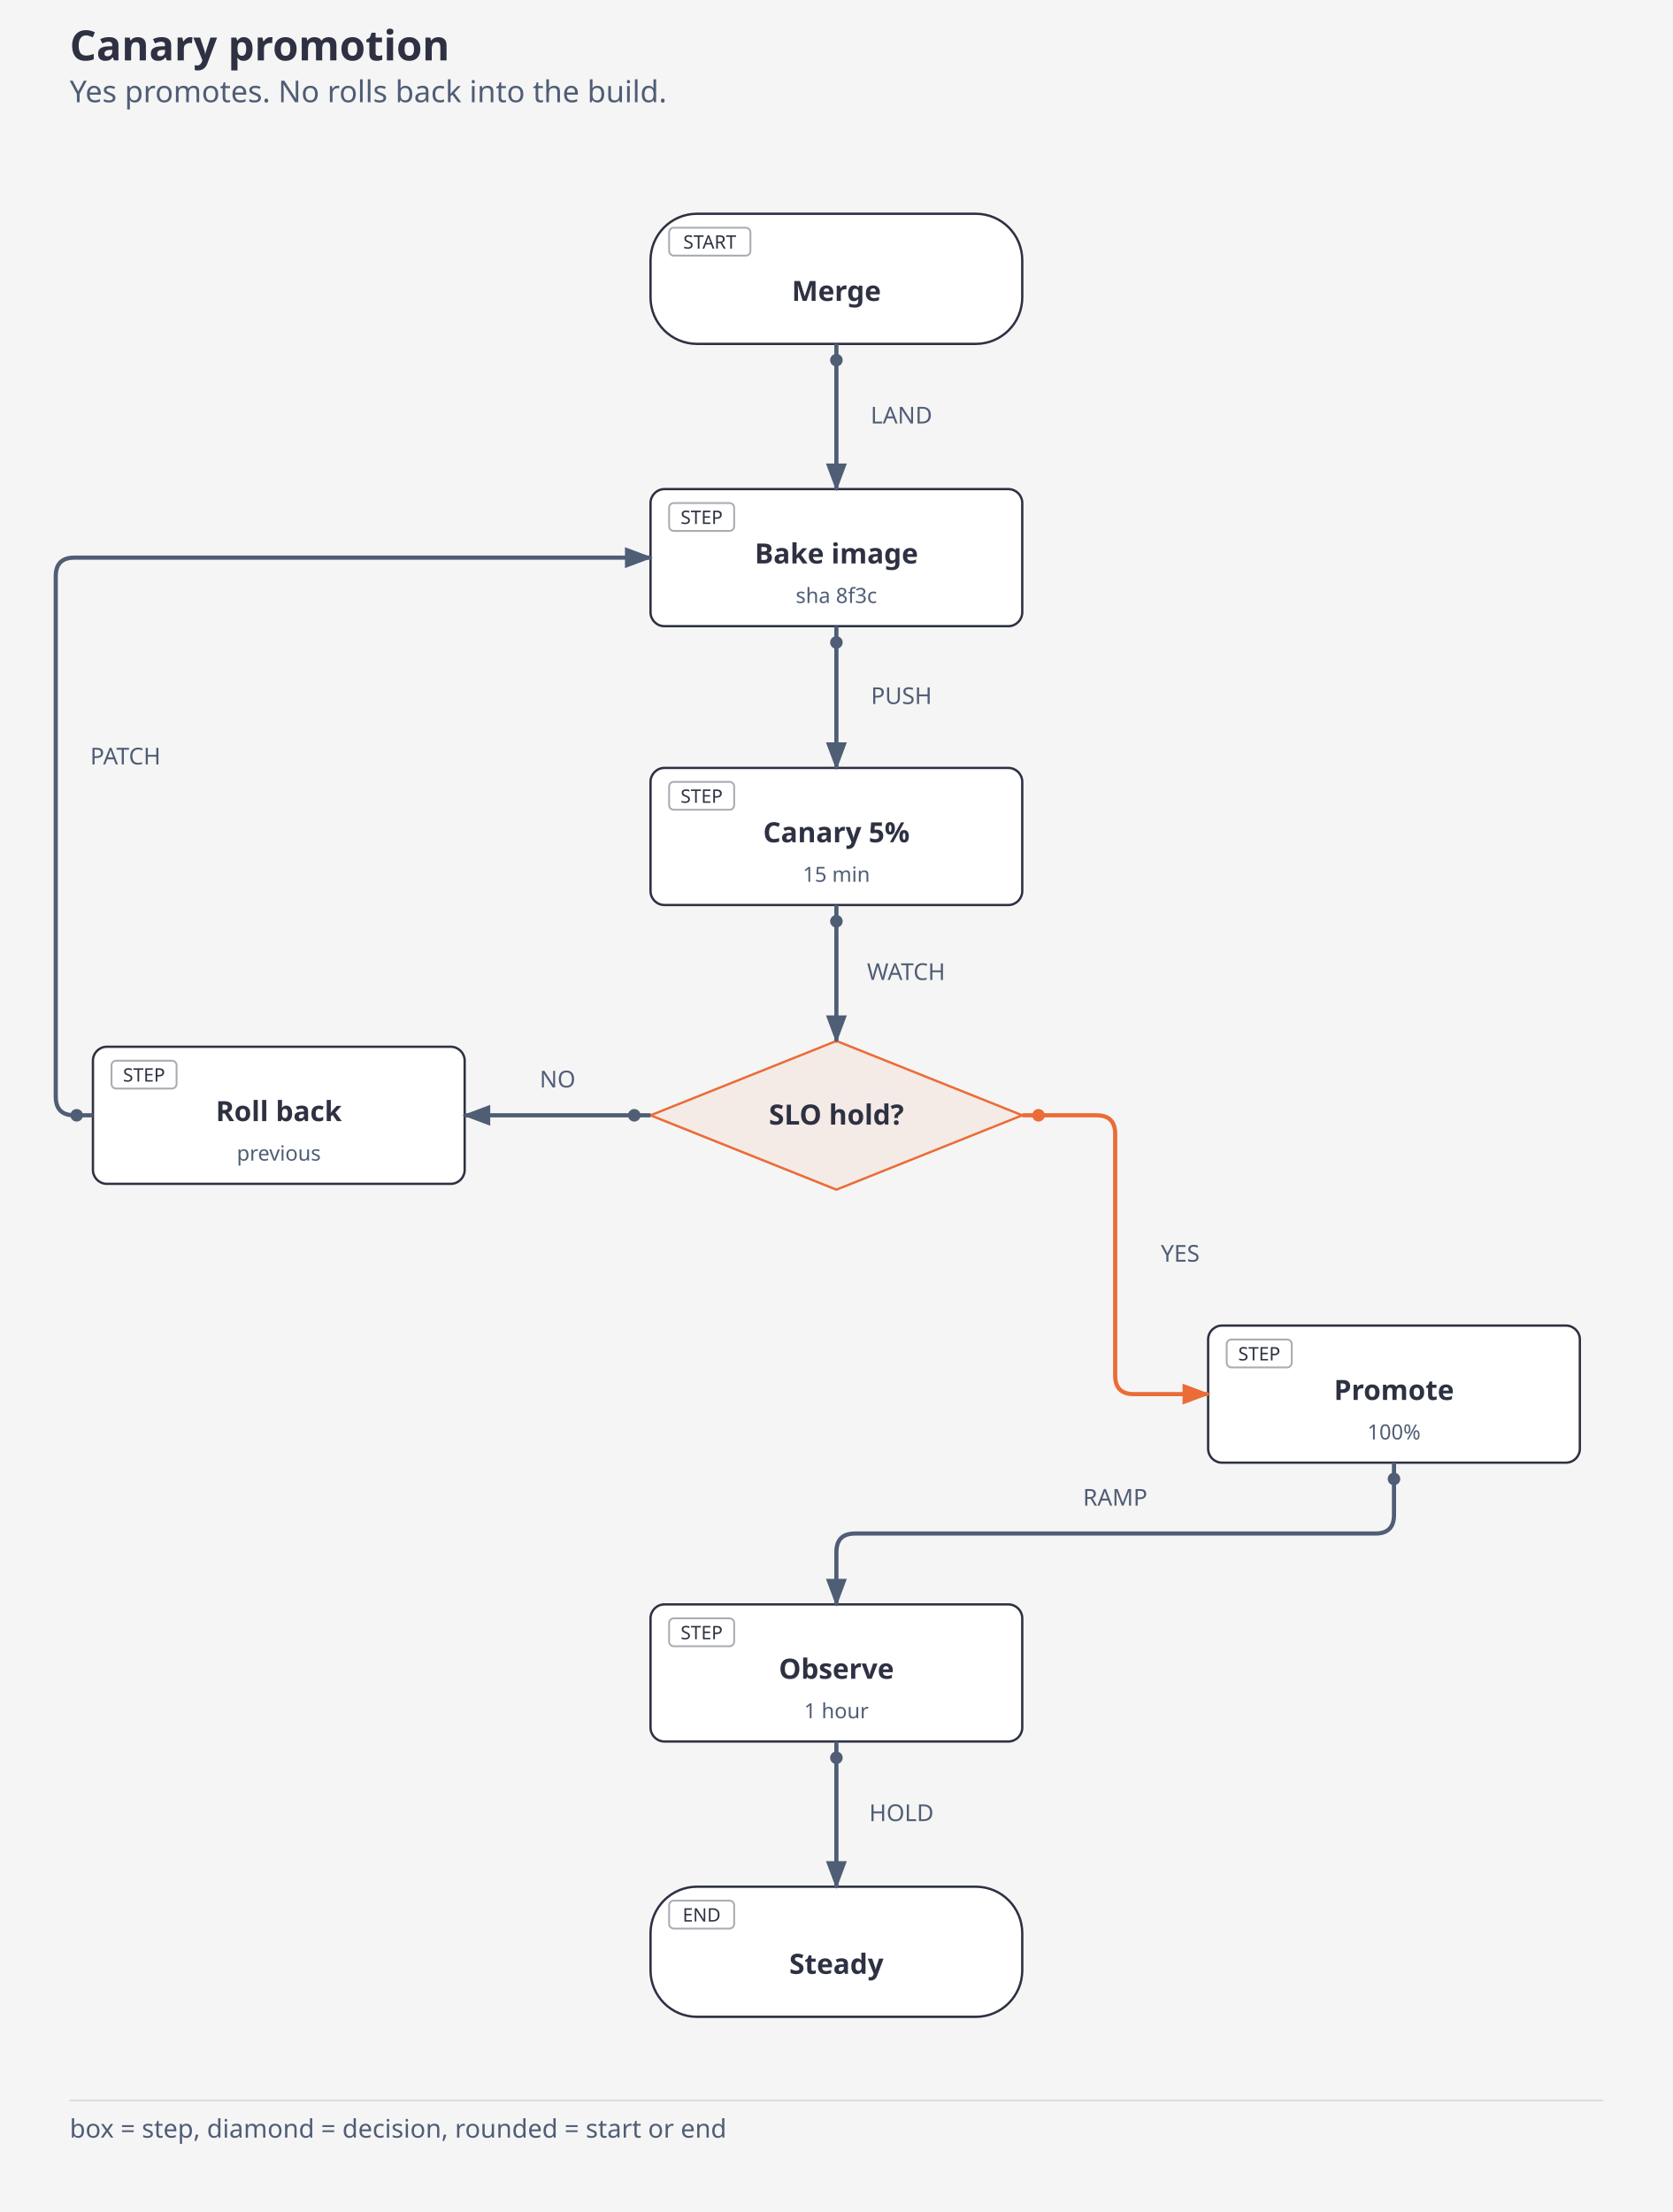
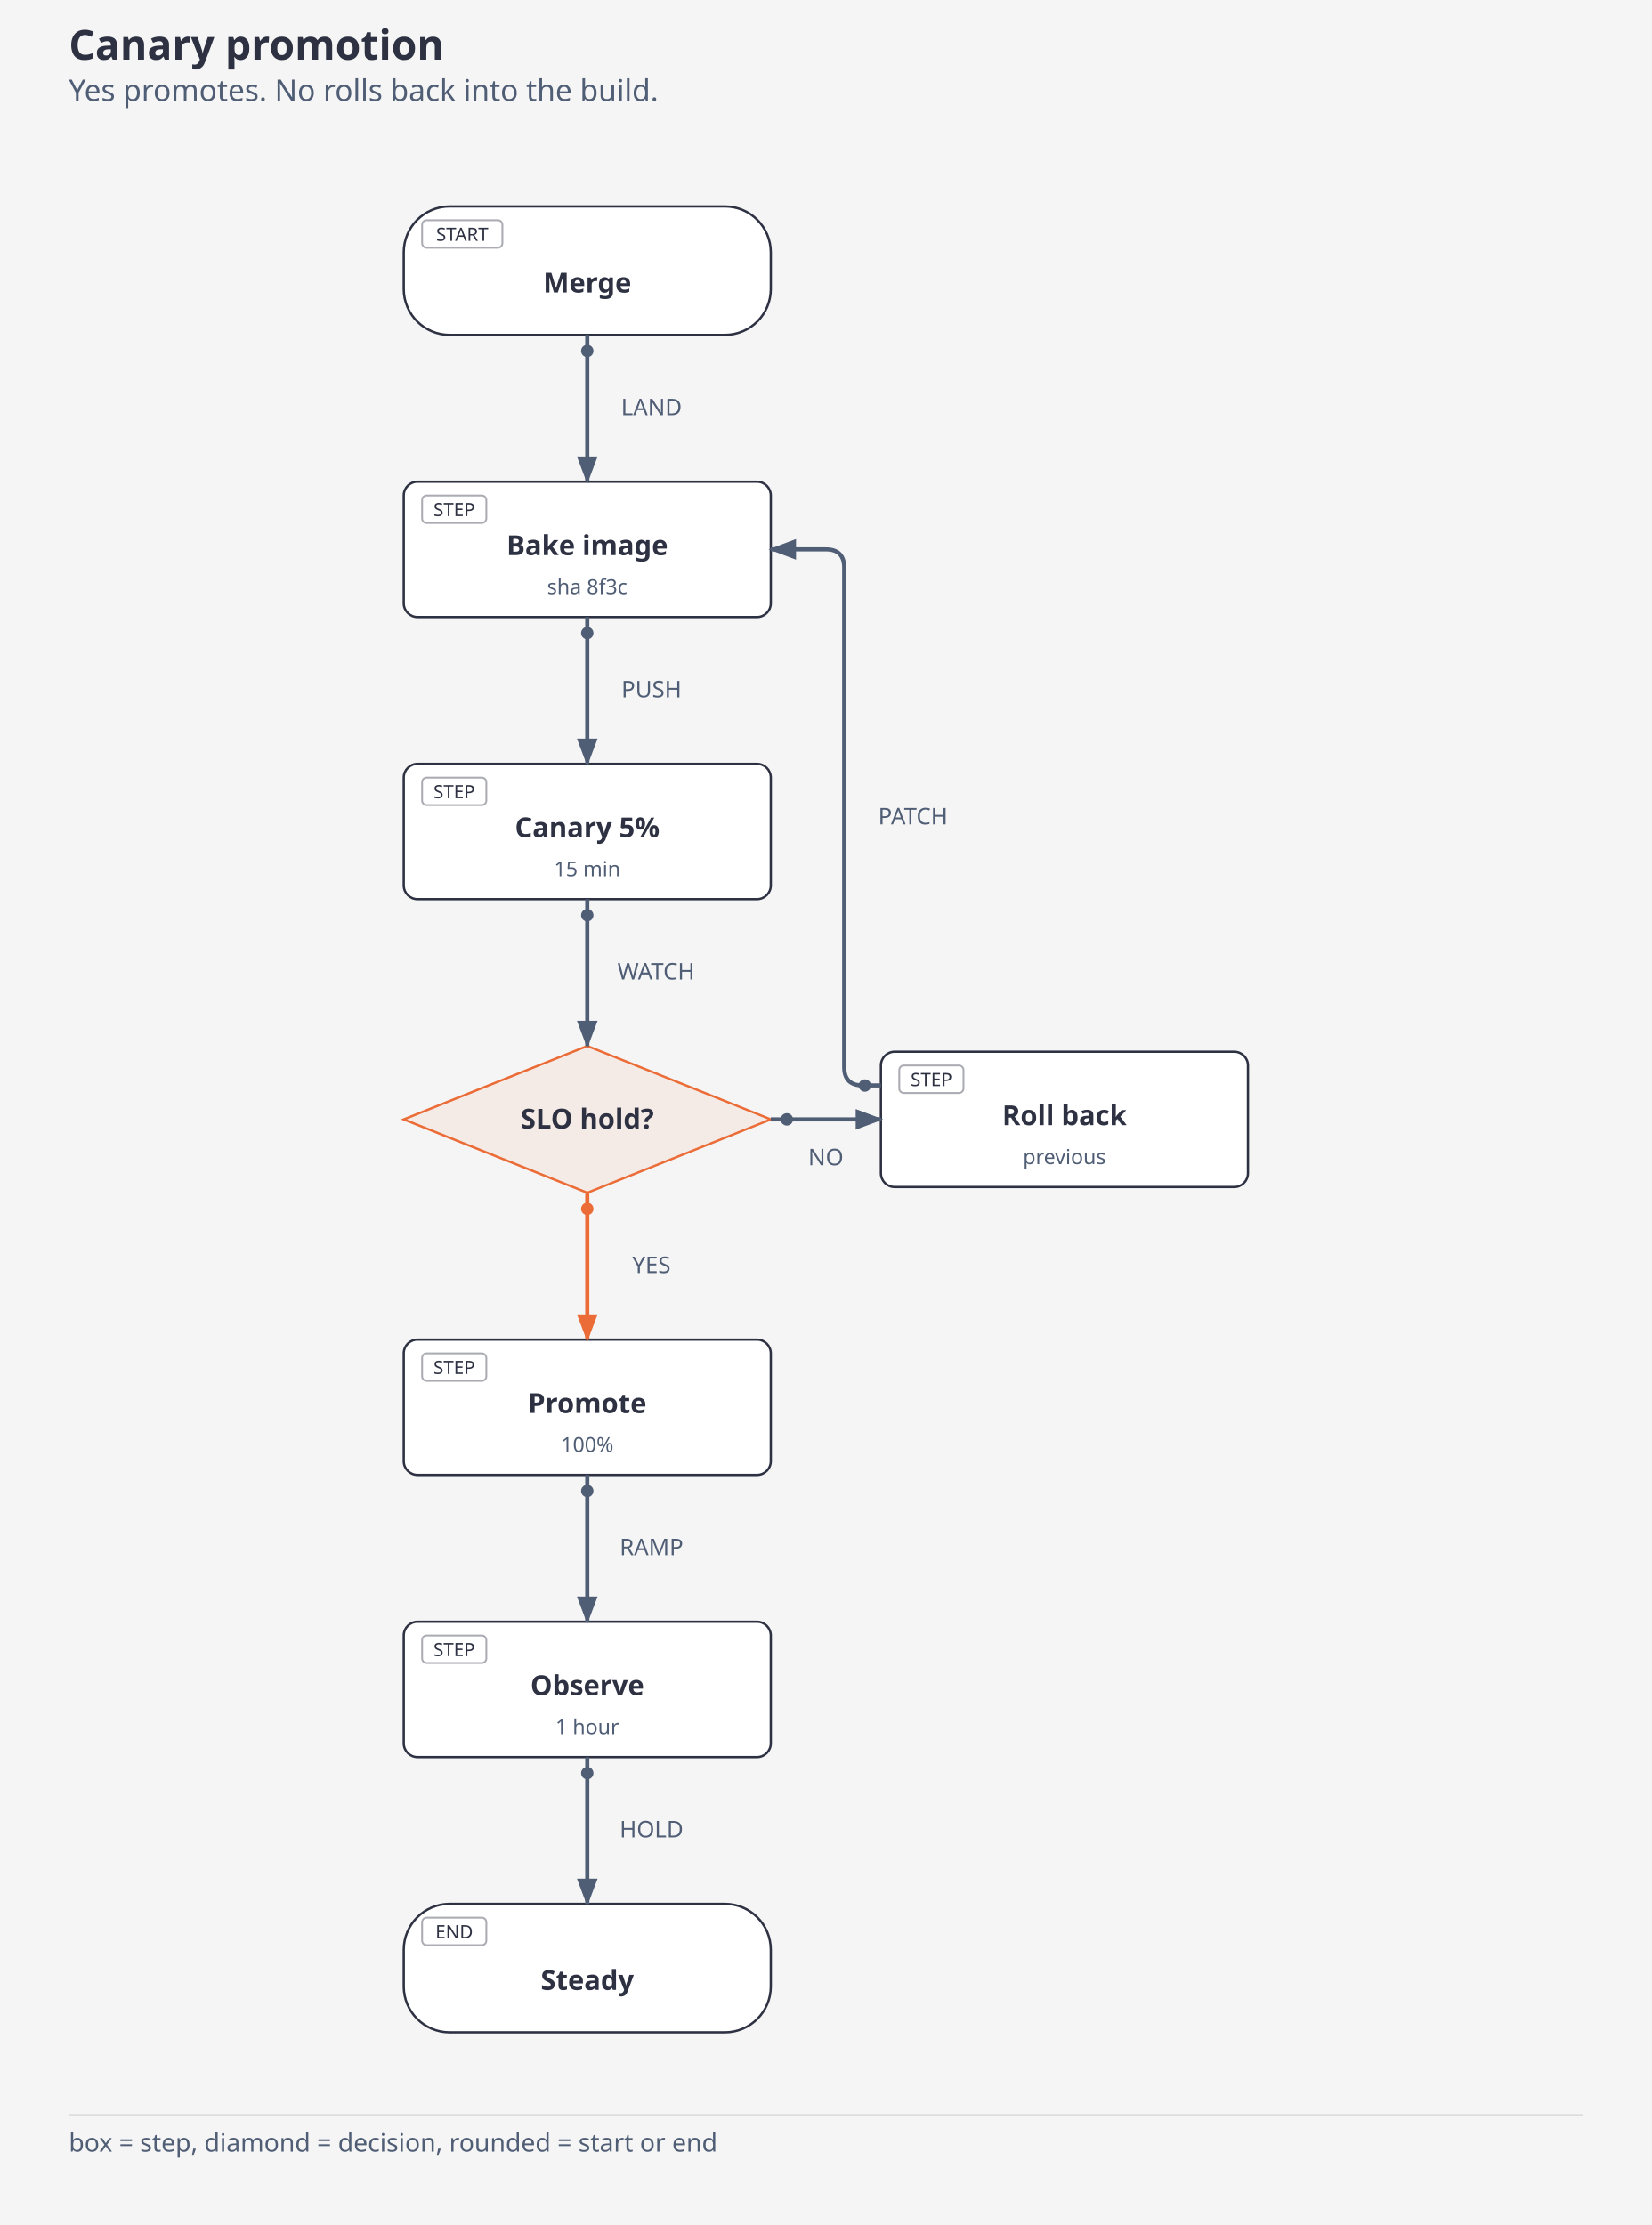
- <svg xmlns="http://www.w3.org/2000/svg" role="graphics-document" aria-roledescription="flow diagram" viewBox="0 0 720 952" width="720">
-   <rect width="720" height="952" fill="#f5f5f5" aria-hidden="true" />
+ <svg xmlns="http://www.w3.org/2000/svg" role="graphics-document" aria-roledescription="flow diagram" viewBox="0 0 720 970" width="720">
+   <rect width="720" height="970" fill="#f5f5f5" aria-hidden="true" />
  <defs>
    <marker id="a" markerWidth="12" markerHeight="9" refX="11" refY="4.5" orient="auto" markerUnits="userSpaceOnUse">
      <polygon points="0 0,12 4.5,0 9" fill="#4f5d75" />
    </marker>
    <marker id="aa" markerWidth="12" markerHeight="9" refX="11" refY="4.5" orient="auto" markerUnits="userSpaceOnUse">
      <polygon points="0 0,12 4.5,0 9" fill="#eb6c36" />
    </marker>
    <marker id="al" markerWidth="12" markerHeight="9" refX="11" refY="4.5" orient="auto" markerUnits="userSpaceOnUse">
      <polygon points="0 0,12 4.5,0 9" fill="#2e5aa8" />
    </marker>
    <marker id="ar" markerWidth="12" markerHeight="9" refX="11" refY="4.5" orient="auto" markerUnits="userSpaceOnUse">
      <polygon points="0 0,12 4.5,0 9" fill="#7a8399" />
    </marker>
  </defs>
  <text x="30" y="26" font-size="18" font-weight="600" font-family="system-ui, 'Segoe UI', sans-serif" fill="#2d3142">Canary promotion</text>
  <text x="30" y="44" font-size="13" font-family="system-ui, 'Segoe UI', sans-serif" fill="#4f5d75">Yes promotes. No rolls back into the build.</text>
-   <rect x="280" y="92" width="160" height="56" rx="20" fill="#f5f5f5" aria-hidden="true" />
-   <rect x="280" y="92" width="160" height="56" rx="20" fill="#ffffff" stroke="#2d3142" data-node="merge" data-label="Merge" role="graphics-symbol" aria-roledescription="start or end" aria-label="Merge" />
-   <rect x="288" y="98" width="35" height="12" rx="2" fill="none" stroke="#2d3142" stroke-opacity=".4" stroke-width=".8" aria-hidden="true" />
-   <text x="305.5" y="107" font-size="8" font-family="system-ui, 'Segoe UI', sans-serif" fill="#2d3142" text-anchor="middle" aria-hidden="true">START</text>
-   <text x="360" y="129.5" font-size="12" font-weight="600" font-family="system-ui, 'Segoe UI', sans-serif" fill="#2d3142" text-anchor="middle" aria-hidden="true">Merge</text>
-   <rect x="280" y="210.5" width="160" height="59" rx="6" fill="#f5f5f5" aria-hidden="true" />
-   <rect x="280" y="210.5" width="160" height="59" rx="6" fill="#ffffff" stroke="#2d3142" data-node="build" data-label="Bake image" role="graphics-symbol" aria-roledescription="box" aria-label="Bake image, sha 8f3c" />
-   <rect x="288" y="216.5" width="28" height="12" rx="2" fill="none" stroke="#2d3142" stroke-opacity=".4" stroke-width=".8" aria-hidden="true" />
-   <text x="302" y="225.5" font-size="8" font-family="system-ui, 'Segoe UI', sans-serif" fill="#2d3142" text-anchor="middle" aria-hidden="true">STEP</text>
-   <text x="360" y="242.5" font-size="12" font-weight="600" font-family="system-ui, 'Segoe UI', sans-serif" fill="#2d3142" text-anchor="middle" aria-hidden="true">Bake image</text>
-   <text x="360" y="259.5" font-size="9" font-family="system-ui, 'Segoe UI', sans-serif" fill="#4f5d75" text-anchor="middle" aria-hidden="true">sha 8f3c</text>
-   <rect x="280" y="330.5" width="160" height="59" rx="6" fill="#f5f5f5" aria-hidden="true" />
-   <rect x="280" y="330.5" width="160" height="59" rx="6" fill="#ffffff" stroke="#2d3142" data-node="canary" data-label="Canary 5%" role="graphics-symbol" aria-roledescription="box" aria-label="Canary 5%, 15 min" />
-   <rect x="288" y="336.5" width="28" height="12" rx="2" fill="none" stroke="#2d3142" stroke-opacity=".4" stroke-width=".8" aria-hidden="true" />
-   <text x="302" y="345.5" font-size="8" font-family="system-ui, 'Segoe UI', sans-serif" fill="#2d3142" text-anchor="middle" aria-hidden="true">STEP</text>
-   <text x="360" y="362.5" font-size="12" font-weight="600" font-family="system-ui, 'Segoe UI', sans-serif" fill="#2d3142" text-anchor="middle" aria-hidden="true">Canary 5%</text>
-   <text x="360" y="379.5" font-size="9" font-family="system-ui, 'Segoe UI', sans-serif" fill="#4f5d75" text-anchor="middle" aria-hidden="true">15 min</text>
-   <polygon points="360,448 440,480 360,512 280,480" fill="#f5f5f5" aria-hidden="true" />
-   <polygon points="360,448 440,480 360,512 280,480" fill="rgba(235,108,54,0.08)" stroke="#eb6c36" data-node="slo" data-label="SLO hold?" data-cx="360" data-cy="480" role="graphics-symbol" aria-roledescription="decision" aria-label="SLO hold?" />
-   <text x="360" y="484" font-size="12" font-weight="600" font-family="system-ui, 'Segoe UI', sans-serif" fill="#2d3142" text-anchor="middle" aria-hidden="true">SLO hold?</text>
-   <rect x="40" y="450.5" width="160" height="59" rx="6" fill="#f5f5f5" aria-hidden="true" />
-   <rect x="40" y="450.5" width="160" height="59" rx="6" fill="#ffffff" stroke="#2d3142" data-node="rollback" data-label="Roll back" role="graphics-symbol" aria-roledescription="box" aria-label="Roll back, previous" />
-   <rect x="48" y="456.5" width="28" height="12" rx="2" fill="none" stroke="#2d3142" stroke-opacity=".4" stroke-width=".8" aria-hidden="true" />
-   <text x="62" y="465.5" font-size="8" font-family="system-ui, 'Segoe UI', sans-serif" fill="#2d3142" text-anchor="middle" aria-hidden="true">STEP</text>
-   <text x="120" y="482.5" font-size="12" font-weight="600" font-family="system-ui, 'Segoe UI', sans-serif" fill="#2d3142" text-anchor="middle" aria-hidden="true">Roll back</text>
-   <text x="120" y="499.5" font-size="9" font-family="system-ui, 'Segoe UI', sans-serif" fill="#4f5d75" text-anchor="middle" aria-hidden="true">previous</text>
-   <rect x="520" y="570.5" width="160" height="59" rx="6" fill="#f5f5f5" aria-hidden="true" />
-   <rect x="520" y="570.5" width="160" height="59" rx="6" fill="#ffffff" stroke="#2d3142" data-node="promote" data-label="Promote" role="graphics-symbol" aria-roledescription="box" aria-label="Promote, 100%" />
-   <rect x="528" y="576.5" width="28" height="12" rx="2" fill="none" stroke="#2d3142" stroke-opacity=".4" stroke-width=".8" aria-hidden="true" />
-   <text x="542" y="585.5" font-size="8" font-family="system-ui, 'Segoe UI', sans-serif" fill="#2d3142" text-anchor="middle" aria-hidden="true">STEP</text>
-   <text x="600" y="602.5" font-size="12" font-weight="600" font-family="system-ui, 'Segoe UI', sans-serif" fill="#2d3142" text-anchor="middle" aria-hidden="true">Promote</text>
-   <text x="600" y="619.5" font-size="9" font-family="system-ui, 'Segoe UI', sans-serif" fill="#4f5d75" text-anchor="middle" aria-hidden="true">100%</text>
-   <rect x="280" y="690.5" width="160" height="59" rx="6" fill="#f5f5f5" aria-hidden="true" />
-   <rect x="280" y="690.5" width="160" height="59" rx="6" fill="#ffffff" stroke="#2d3142" data-node="observe" data-label="Observe" role="graphics-symbol" aria-roledescription="box" aria-label="Observe, 1 hour" />
-   <rect x="288" y="696.5" width="28" height="12" rx="2" fill="none" stroke="#2d3142" stroke-opacity=".4" stroke-width=".8" aria-hidden="true" />
-   <text x="302" y="705.5" font-size="8" font-family="system-ui, 'Segoe UI', sans-serif" fill="#2d3142" text-anchor="middle" aria-hidden="true">STEP</text>
-   <text x="360" y="722.5" font-size="12" font-weight="600" font-family="system-ui, 'Segoe UI', sans-serif" fill="#2d3142" text-anchor="middle" aria-hidden="true">Observe</text>
-   <text x="360" y="739.5" font-size="9" font-family="system-ui, 'Segoe UI', sans-serif" fill="#4f5d75" text-anchor="middle" aria-hidden="true">1 hour</text>
-   <rect x="280" y="812" width="160" height="56" rx="20" fill="#f5f5f5" aria-hidden="true" />
-   <rect x="280" y="812" width="160" height="56" rx="20" fill="#ffffff" stroke="#2d3142" data-node="steady" data-label="Steady" role="graphics-symbol" aria-roledescription="start or end" aria-label="Steady" />
-   <rect x="288" y="818" width="28" height="12" rx="2" fill="none" stroke="#2d3142" stroke-opacity=".4" stroke-width=".8" aria-hidden="true" />
-   <text x="302" y="827" font-size="8" font-family="system-ui, 'Segoe UI', sans-serif" fill="#2d3142" text-anchor="middle" aria-hidden="true">END</text>
-   <text x="360" y="849.5" font-size="12" font-weight="600" font-family="system-ui, 'Segoe UI', sans-serif" fill="#2d3142" text-anchor="middle" aria-hidden="true">Steady</text>
-   <path d="M360,148 L360,210.5" fill="none" stroke="#4f5d75" stroke-width="1.8" marker-end="url(#a)" data-from="merge" data-to="build" data-label="land" data-id="merge-&gt;build:land" data-from-port="s" data-to-port="n" role="graphics-symbol" aria-roledescription="arrow" aria-label="Merge to Bake image: land" />
-   <circle cx="360" cy="155" r="2.7" fill="#4f5d75" aria-hidden="true" />
-   <rect x="368" y="170.25" width="40" height="16" rx="2" fill="#f5f5f5" aria-hidden="true" />
-   <text x="388" y="182.25" font-size="10" font-family="system-ui, 'Segoe UI', sans-serif" fill="#4f5d75" text-anchor="middle" aria-hidden="true">LAND</text>
-   <path d="M360,269.5 L360,330.5" fill="none" stroke="#4f5d75" stroke-width="1.8" marker-end="url(#a)" data-from="build" data-to="canary" data-label="push" data-id="build-&gt;canary:push" data-from-port="s" data-to-port="n" role="graphics-symbol" aria-roledescription="arrow" aria-label="Bake image to Canary 5%: push" />
-   <circle cx="360" cy="276.5" r="2.7" fill="#4f5d75" aria-hidden="true" />
-   <rect x="368" y="291" width="40" height="16" rx="2" fill="#f5f5f5" aria-hidden="true" />
-   <text x="388" y="303" font-size="10" font-family="system-ui, 'Segoe UI', sans-serif" fill="#4f5d75" text-anchor="middle" aria-hidden="true">PUSH</text>
-   <path d="M360,389.5 L360,448" fill="none" stroke="#4f5d75" stroke-width="1.8" marker-end="url(#a)" data-from="canary" data-to="slo" data-label="watch" data-id="canary-&gt;slo:watch" data-from-port="s" data-to-port="n" role="graphics-symbol" aria-roledescription="arrow" aria-label="Canary 5% to SLO hold?: watch" />
-   <circle cx="360" cy="396.5" r="2.7" fill="#4f5d75" aria-hidden="true" />
-   <rect x="368" y="409.75" width="44" height="16" rx="2" fill="#f5f5f5" aria-hidden="true" />
-   <text x="390" y="421.75" font-size="10" font-family="system-ui, 'Segoe UI', sans-serif" fill="#4f5d75" text-anchor="middle" aria-hidden="true">WATCH</text>
-   <path d="M440,480 L472,480 Q480,480 480,488 L480,592 Q480,600 488,600 L520,600" fill="none" stroke="#eb6c36" stroke-width="1.8" marker-end="url(#aa)" data-from="slo" data-to="promote" data-label="yes" data-id="slo-&gt;promote:yes" data-from-port="e" data-to-port="w" role="graphics-symbol" aria-roledescription="arrow" aria-label="SLO hold? to Promote: yes" />
-   <circle cx="447" cy="480" r="2.7" fill="#eb6c36" aria-hidden="true" />
-   <rect x="488" y="531" width="40" height="16" rx="2" fill="#f5f5f5" aria-hidden="true" />
-   <text x="508" y="543" font-size="10" font-family="system-ui, 'Segoe UI', sans-serif" fill="#4f5d75" text-anchor="middle" aria-hidden="true">YES</text>
-   <path d="M280,480 L200,480" fill="none" stroke="#4f5d75" stroke-width="1.8" marker-end="url(#a)" data-from="slo" data-to="rollback" data-label="no" data-id="slo-&gt;rollback:no" data-from-port="w" data-to-port="e" role="graphics-symbol" aria-roledescription="arrow" aria-label="SLO hold? to Roll back: no" />
-   <circle cx="273" cy="480" r="2.7" fill="#4f5d75" aria-hidden="true" />
-   <rect x="220" y="456" width="40" height="16" rx="2" fill="#f5f5f5" aria-hidden="true" />
-   <text x="240" y="468" font-size="10" font-family="system-ui, 'Segoe UI', sans-serif" fill="#4f5d75" text-anchor="middle" aria-hidden="true">NO</text>
-   <path d="M40,480 L32,480 Q24,480 24,472 L24,248 Q24,240 32,240 L280,240" fill="none" stroke="#4f5d75" stroke-width="1.8" marker-end="url(#a)" data-from="rollback" data-to="build" data-label="patch" data-id="rollback-&gt;build:patch" data-from-port="w" data-to-port="w" role="graphics-symbol" aria-roledescription="arrow" aria-label="Roll back to Bake image: patch" />
-   <circle cx="33" cy="480" r="2.7" fill="#4f5d75" aria-hidden="true" />
-   <rect x="32" y="317" width="44" height="16" rx="2" fill="#f5f5f5" aria-hidden="true" />
-   <text x="54" y="329" font-size="10" font-family="system-ui, 'Segoe UI', sans-serif" fill="#4f5d75" text-anchor="middle" aria-hidden="true">PATCH</text>
-   <path d="M600,629.5 L600,652 Q600,660 592,660 L368,660 Q360,660 360,668 L360,690.5" fill="none" stroke="#4f5d75" stroke-width="1.8" marker-end="url(#a)" data-from="promote" data-to="observe" data-label="ramp" data-id="promote-&gt;observe:ramp" data-from-port="s" data-to-port="n" role="graphics-symbol" aria-roledescription="arrow" aria-label="Promote to Observe: ramp" />
-   <circle cx="600" cy="636.5" r="2.7" fill="#4f5d75" aria-hidden="true" />
-   <rect x="460" y="636" width="40" height="16" rx="2" fill="#f5f5f5" aria-hidden="true" />
-   <text x="480" y="648" font-size="10" font-family="system-ui, 'Segoe UI', sans-serif" fill="#4f5d75" text-anchor="middle" aria-hidden="true">RAMP</text>
-   <path d="M360,749.5 L360,812" fill="none" stroke="#4f5d75" stroke-width="1.8" marker-end="url(#a)" data-from="observe" data-to="steady" data-label="hold" data-id="observe-&gt;steady:hold" data-from-port="s" data-to-port="n" role="graphics-symbol" aria-roledescription="arrow" aria-label="Observe to Steady: hold" />
-   <circle cx="360" cy="756.5" r="2.7" fill="#4f5d75" aria-hidden="true" />
-   <rect x="368" y="771.75" width="40" height="16" rx="2" fill="#f5f5f5" aria-hidden="true" />
-   <text x="388" y="783.75" font-size="10" font-family="system-ui, 'Segoe UI', sans-serif" fill="#4f5d75" text-anchor="middle" aria-hidden="true">HOLD</text>
-   <line x1="30" y1="904" x2="690" y2="904" stroke="rgba(45,49,66,0.12)" stroke-width=".8" aria-hidden="true" />
-   <text x="30" y="920" font-size="11" font-family="system-ui, 'Segoe UI', sans-serif" fill="#4f5d75">box = step, diamond = decision, rounded = start or end</text>
+   <rect x="176" y="90" width="160" height="56" rx="20" fill="#f5f5f5" aria-hidden="true" />
+   <rect x="176" y="90" width="160" height="56" rx="20" fill="#ffffff" stroke="#2d3142" data-node="merge" data-label="Merge" role="graphics-symbol" aria-roledescription="start or end" aria-label="Merge" />
+   <rect x="184" y="96" width="35" height="12" rx="2" fill="none" stroke="#2d3142" stroke-opacity=".4" stroke-width=".8" aria-hidden="true" />
+   <text x="201.5" y="105" font-size="8" font-family="system-ui, 'Segoe UI', sans-serif" fill="#2d3142" text-anchor="middle" aria-hidden="true">START</text>
+   <text x="256" y="127.5" font-size="12" font-weight="600" font-family="system-ui, 'Segoe UI', sans-serif" fill="#2d3142" text-anchor="middle" aria-hidden="true">Merge</text>
+   <rect x="176" y="210" width="160" height="59" rx="6" fill="#f5f5f5" aria-hidden="true" />
+   <rect x="176" y="210" width="160" height="59" rx="6" fill="#ffffff" stroke="#2d3142" data-node="build" data-label="Bake image" role="graphics-symbol" aria-roledescription="box" aria-label="Bake image, sha 8f3c" />
+   <rect x="184" y="216" width="28" height="12" rx="2" fill="none" stroke="#2d3142" stroke-opacity=".4" stroke-width=".8" aria-hidden="true" />
+   <text x="198" y="225" font-size="8" font-family="system-ui, 'Segoe UI', sans-serif" fill="#2d3142" text-anchor="middle" aria-hidden="true">STEP</text>
+   <text x="256" y="242" font-size="12" font-weight="600" font-family="system-ui, 'Segoe UI', sans-serif" fill="#2d3142" text-anchor="middle" aria-hidden="true">Bake image</text>
+   <text x="256" y="259" font-size="9" font-family="system-ui, 'Segoe UI', sans-serif" fill="#4f5d75" text-anchor="middle" aria-hidden="true">sha 8f3c</text>
+   <rect x="176" y="333" width="160" height="59" rx="6" fill="#f5f5f5" aria-hidden="true" />
+   <rect x="176" y="333" width="160" height="59" rx="6" fill="#ffffff" stroke="#2d3142" data-node="canary" data-label="Canary 5%" role="graphics-symbol" aria-roledescription="box" aria-label="Canary 5%, 15 min" />
+   <rect x="184" y="339" width="28" height="12" rx="2" fill="none" stroke="#2d3142" stroke-opacity=".4" stroke-width=".8" aria-hidden="true" />
+   <text x="198" y="348" font-size="8" font-family="system-ui, 'Segoe UI', sans-serif" fill="#2d3142" text-anchor="middle" aria-hidden="true">STEP</text>
+   <text x="256" y="365" font-size="12" font-weight="600" font-family="system-ui, 'Segoe UI', sans-serif" fill="#2d3142" text-anchor="middle" aria-hidden="true">Canary 5%</text>
+   <text x="256" y="382" font-size="9" font-family="system-ui, 'Segoe UI', sans-serif" fill="#4f5d75" text-anchor="middle" aria-hidden="true">15 min</text>
+   <polygon points="256,456 336,488 256,520 176,488" fill="#f5f5f5" aria-hidden="true" />
+   <polygon points="256,456 336,488 256,520 176,488" fill="rgba(235,108,54,0.08)" stroke="#eb6c36" data-node="slo" data-label="SLO hold?" data-cx="256" data-cy="488" role="graphics-symbol" aria-roledescription="decision" aria-label="SLO hold?" />
+   <text x="256" y="492" font-size="12" font-weight="600" font-family="system-ui, 'Segoe UI', sans-serif" fill="#2d3142" text-anchor="middle" aria-hidden="true">SLO hold?</text>
+   <rect x="384" y="458.5" width="160" height="59" rx="6" fill="#f5f5f5" aria-hidden="true" />
+   <rect x="384" y="458.5" width="160" height="59" rx="6" fill="#ffffff" stroke="#2d3142" data-node="rollback" data-label="Roll back" role="graphics-symbol" aria-roledescription="box" aria-label="Roll back, previous" />
+   <rect x="392" y="464.5" width="28" height="12" rx="2" fill="none" stroke="#2d3142" stroke-opacity=".4" stroke-width=".8" aria-hidden="true" />
+   <text x="406" y="473.5" font-size="8" font-family="system-ui, 'Segoe UI', sans-serif" fill="#2d3142" text-anchor="middle" aria-hidden="true">STEP</text>
+   <text x="464" y="490.5" font-size="12" font-weight="600" font-family="system-ui, 'Segoe UI', sans-serif" fill="#2d3142" text-anchor="middle" aria-hidden="true">Roll back</text>
+   <text x="464" y="507.5" font-size="9" font-family="system-ui, 'Segoe UI', sans-serif" fill="#4f5d75" text-anchor="middle" aria-hidden="true">previous</text>
+   <rect x="176" y="584" width="160" height="59" rx="6" fill="#f5f5f5" aria-hidden="true" />
+   <rect x="176" y="584" width="160" height="59" rx="6" fill="#ffffff" stroke="#2d3142" data-node="promote" data-label="Promote" role="graphics-symbol" aria-roledescription="box" aria-label="Promote, 100%" />
+   <rect x="184" y="590" width="28" height="12" rx="2" fill="none" stroke="#2d3142" stroke-opacity=".4" stroke-width=".8" aria-hidden="true" />
+   <text x="198" y="599" font-size="8" font-family="system-ui, 'Segoe UI', sans-serif" fill="#2d3142" text-anchor="middle" aria-hidden="true">STEP</text>
+   <text x="256" y="616" font-size="12" font-weight="600" font-family="system-ui, 'Segoe UI', sans-serif" fill="#2d3142" text-anchor="middle" aria-hidden="true">Promote</text>
+   <text x="256" y="633" font-size="9" font-family="system-ui, 'Segoe UI', sans-serif" fill="#4f5d75" text-anchor="middle" aria-hidden="true">100%</text>
+   <rect x="176" y="707" width="160" height="59" rx="6" fill="#f5f5f5" aria-hidden="true" />
+   <rect x="176" y="707" width="160" height="59" rx="6" fill="#ffffff" stroke="#2d3142" data-node="observe" data-label="Observe" role="graphics-symbol" aria-roledescription="box" aria-label="Observe, 1 hour" />
+   <rect x="184" y="713" width="28" height="12" rx="2" fill="none" stroke="#2d3142" stroke-opacity=".4" stroke-width=".8" aria-hidden="true" />
+   <text x="198" y="722" font-size="8" font-family="system-ui, 'Segoe UI', sans-serif" fill="#2d3142" text-anchor="middle" aria-hidden="true">STEP</text>
+   <text x="256" y="739" font-size="12" font-weight="600" font-family="system-ui, 'Segoe UI', sans-serif" fill="#2d3142" text-anchor="middle" aria-hidden="true">Observe</text>
+   <text x="256" y="756" font-size="9" font-family="system-ui, 'Segoe UI', sans-serif" fill="#4f5d75" text-anchor="middle" aria-hidden="true">1 hour</text>
+   <rect x="176" y="830" width="160" height="56" rx="20" fill="#f5f5f5" aria-hidden="true" />
+   <rect x="176" y="830" width="160" height="56" rx="20" fill="#ffffff" stroke="#2d3142" data-node="steady" data-label="Steady" role="graphics-symbol" aria-roledescription="start or end" aria-label="Steady" />
+   <rect x="184" y="836" width="28" height="12" rx="2" fill="none" stroke="#2d3142" stroke-opacity=".4" stroke-width=".8" aria-hidden="true" />
+   <text x="198" y="845" font-size="8" font-family="system-ui, 'Segoe UI', sans-serif" fill="#2d3142" text-anchor="middle" aria-hidden="true">END</text>
+   <text x="256" y="867.5" font-size="12" font-weight="600" font-family="system-ui, 'Segoe UI', sans-serif" fill="#2d3142" text-anchor="middle" aria-hidden="true">Steady</text>
+   <path d="M256,146 L256,210" fill="none" stroke="#4f5d75" stroke-width="1.8" marker-end="url(#a)" data-from="merge" data-to="build" data-label="land" data-id="merge-&gt;build:land" data-from-port="s" data-to-port="n" role="graphics-symbol" aria-roledescription="arrow" aria-label="Merge to Bake image: land" />
+   <circle cx="256" cy="153" r="2.7" fill="#4f5d75" aria-hidden="true" />
+   <path d="M256,269 L256,333" fill="none" stroke="#4f5d75" stroke-width="1.8" marker-end="url(#a)" data-from="build" data-to="canary" data-label="push" data-id="build-&gt;canary:push" data-from-port="s" data-to-port="n" role="graphics-symbol" aria-roledescription="arrow" aria-label="Bake image to Canary 5%: push" />
+   <circle cx="256" cy="276" r="2.7" fill="#4f5d75" aria-hidden="true" />
+   <path d="M256,392 L256,456" fill="none" stroke="#4f5d75" stroke-width="1.8" marker-end="url(#a)" data-from="canary" data-to="slo" data-label="watch" data-id="canary-&gt;slo:watch" data-from-port="s" data-to-port="n" role="graphics-symbol" aria-roledescription="arrow" aria-label="Canary 5% to SLO hold?: watch" />
+   <circle cx="256" cy="399" r="2.7" fill="#4f5d75" aria-hidden="true" />
+   <path d="M256,520 L256,584" fill="none" stroke="#eb6c36" stroke-width="1.8" marker-end="url(#aa)" data-from="slo" data-to="promote" data-label="yes" data-id="slo-&gt;promote:yes" data-from-port="s" data-to-port="n" role="graphics-symbol" aria-roledescription="arrow" aria-label="SLO hold? to Promote: yes" />
+   <circle cx="256" cy="527" r="2.7" fill="#eb6c36" aria-hidden="true" />
+   <path d="M336,488 L384,488" fill="none" stroke="#4f5d75" stroke-width="1.8" marker-end="url(#a)" data-from="slo" data-to="rollback" data-label="no" data-id="slo-&gt;rollback:no" data-from-port="e" data-to-port="w" role="graphics-symbol" aria-roledescription="arrow" aria-label="SLO hold? to Roll back: no" />
+   <circle cx="343" cy="488" r="2.7" fill="#4f5d75" aria-hidden="true" />
+   <path d="M384,473.2 L376,473.2 Q368,473.2 368,465.2 L368,247.5 Q368,239.5 360,239.5 L336,239.5" fill="none" stroke="#4f5d75" stroke-width="1.8" marker-end="url(#a)" data-from="rollback" data-to="build" data-label="patch" data-id="rollback-&gt;build:patch" data-from-port="w" data-to-port="e" role="graphics-symbol" aria-roledescription="arrow" aria-label="Roll back to Bake image: patch" />
+   <circle cx="377" cy="473.25" r="2.7" fill="#4f5d75" aria-hidden="true" />
+   <path d="M256,643 L256,707" fill="none" stroke="#4f5d75" stroke-width="1.8" marker-end="url(#a)" data-from="promote" data-to="observe" data-label="ramp" data-id="promote-&gt;observe:ramp" data-from-port="s" data-to-port="n" role="graphics-symbol" aria-roledescription="arrow" aria-label="Promote to Observe: ramp" />
+   <circle cx="256" cy="650" r="2.7" fill="#4f5d75" aria-hidden="true" />
+   <path d="M256,766 L256,830" fill="none" stroke="#4f5d75" stroke-width="1.8" marker-end="url(#a)" data-from="observe" data-to="steady" data-label="hold" data-id="observe-&gt;steady:hold" data-from-port="s" data-to-port="n" role="graphics-symbol" aria-roledescription="arrow" aria-label="Observe to Steady: hold" />
+   <circle cx="256" cy="773" r="2.7" fill="#4f5d75" aria-hidden="true" />
+   <rect x="264" y="169" width="40" height="16" rx="2" fill="#f5f5f5" aria-hidden="true" />
+   <text x="284" y="181" font-size="10" font-family="system-ui, 'Segoe UI', sans-serif" fill="#4f5d75" text-anchor="middle" aria-hidden="true">LAND</text>
+   <rect x="264" y="292" width="40" height="16" rx="2" fill="#f5f5f5" aria-hidden="true" />
+   <text x="284" y="304" font-size="10" font-family="system-ui, 'Segoe UI', sans-serif" fill="#4f5d75" text-anchor="middle" aria-hidden="true">PUSH</text>
+   <rect x="264" y="415" width="44" height="16" rx="2" fill="#f5f5f5" aria-hidden="true" />
+   <text x="286" y="427" font-size="10" font-family="system-ui, 'Segoe UI', sans-serif" fill="#4f5d75" text-anchor="middle" aria-hidden="true">WATCH</text>
+   <rect x="264" y="543" width="40" height="16" rx="2" fill="#f5f5f5" aria-hidden="true" />
+   <text x="284" y="555" font-size="10" font-family="system-ui, 'Segoe UI', sans-serif" fill="#4f5d75" text-anchor="middle" aria-hidden="true">YES</text>
+   <rect x="340" y="496" width="40" height="16" rx="2" fill="#f5f5f5" aria-hidden="true" />
+   <text x="360" y="508" font-size="10" font-family="system-ui, 'Segoe UI', sans-serif" fill="#4f5d75" text-anchor="middle" aria-hidden="true">NO</text>
+   <rect x="376" y="347.38" width="44" height="16" rx="2" fill="#f5f5f5" aria-hidden="true" />
+   <text x="398" y="359.38" font-size="10" font-family="system-ui, 'Segoe UI', sans-serif" fill="#4f5d75" text-anchor="middle" aria-hidden="true">PATCH</text>
+   <rect x="264" y="666" width="40" height="16" rx="2" fill="#f5f5f5" aria-hidden="true" />
+   <text x="284" y="678" font-size="10" font-family="system-ui, 'Segoe UI', sans-serif" fill="#4f5d75" text-anchor="middle" aria-hidden="true">RAMP</text>
+   <rect x="264" y="789" width="40" height="16" rx="2" fill="#f5f5f5" aria-hidden="true" />
+   <text x="284" y="801" font-size="10" font-family="system-ui, 'Segoe UI', sans-serif" fill="#4f5d75" text-anchor="middle" aria-hidden="true">HOLD</text>
+   <line x1="30" y1="922" x2="690" y2="922" stroke="rgba(45,49,66,0.12)" stroke-width=".8" aria-hidden="true" />
+   <text x="30" y="938" font-size="11" font-family="system-ui, 'Segoe UI', sans-serif" fill="#4f5d75">box = step, diamond = decision, rounded = start or end</text>
</svg>
